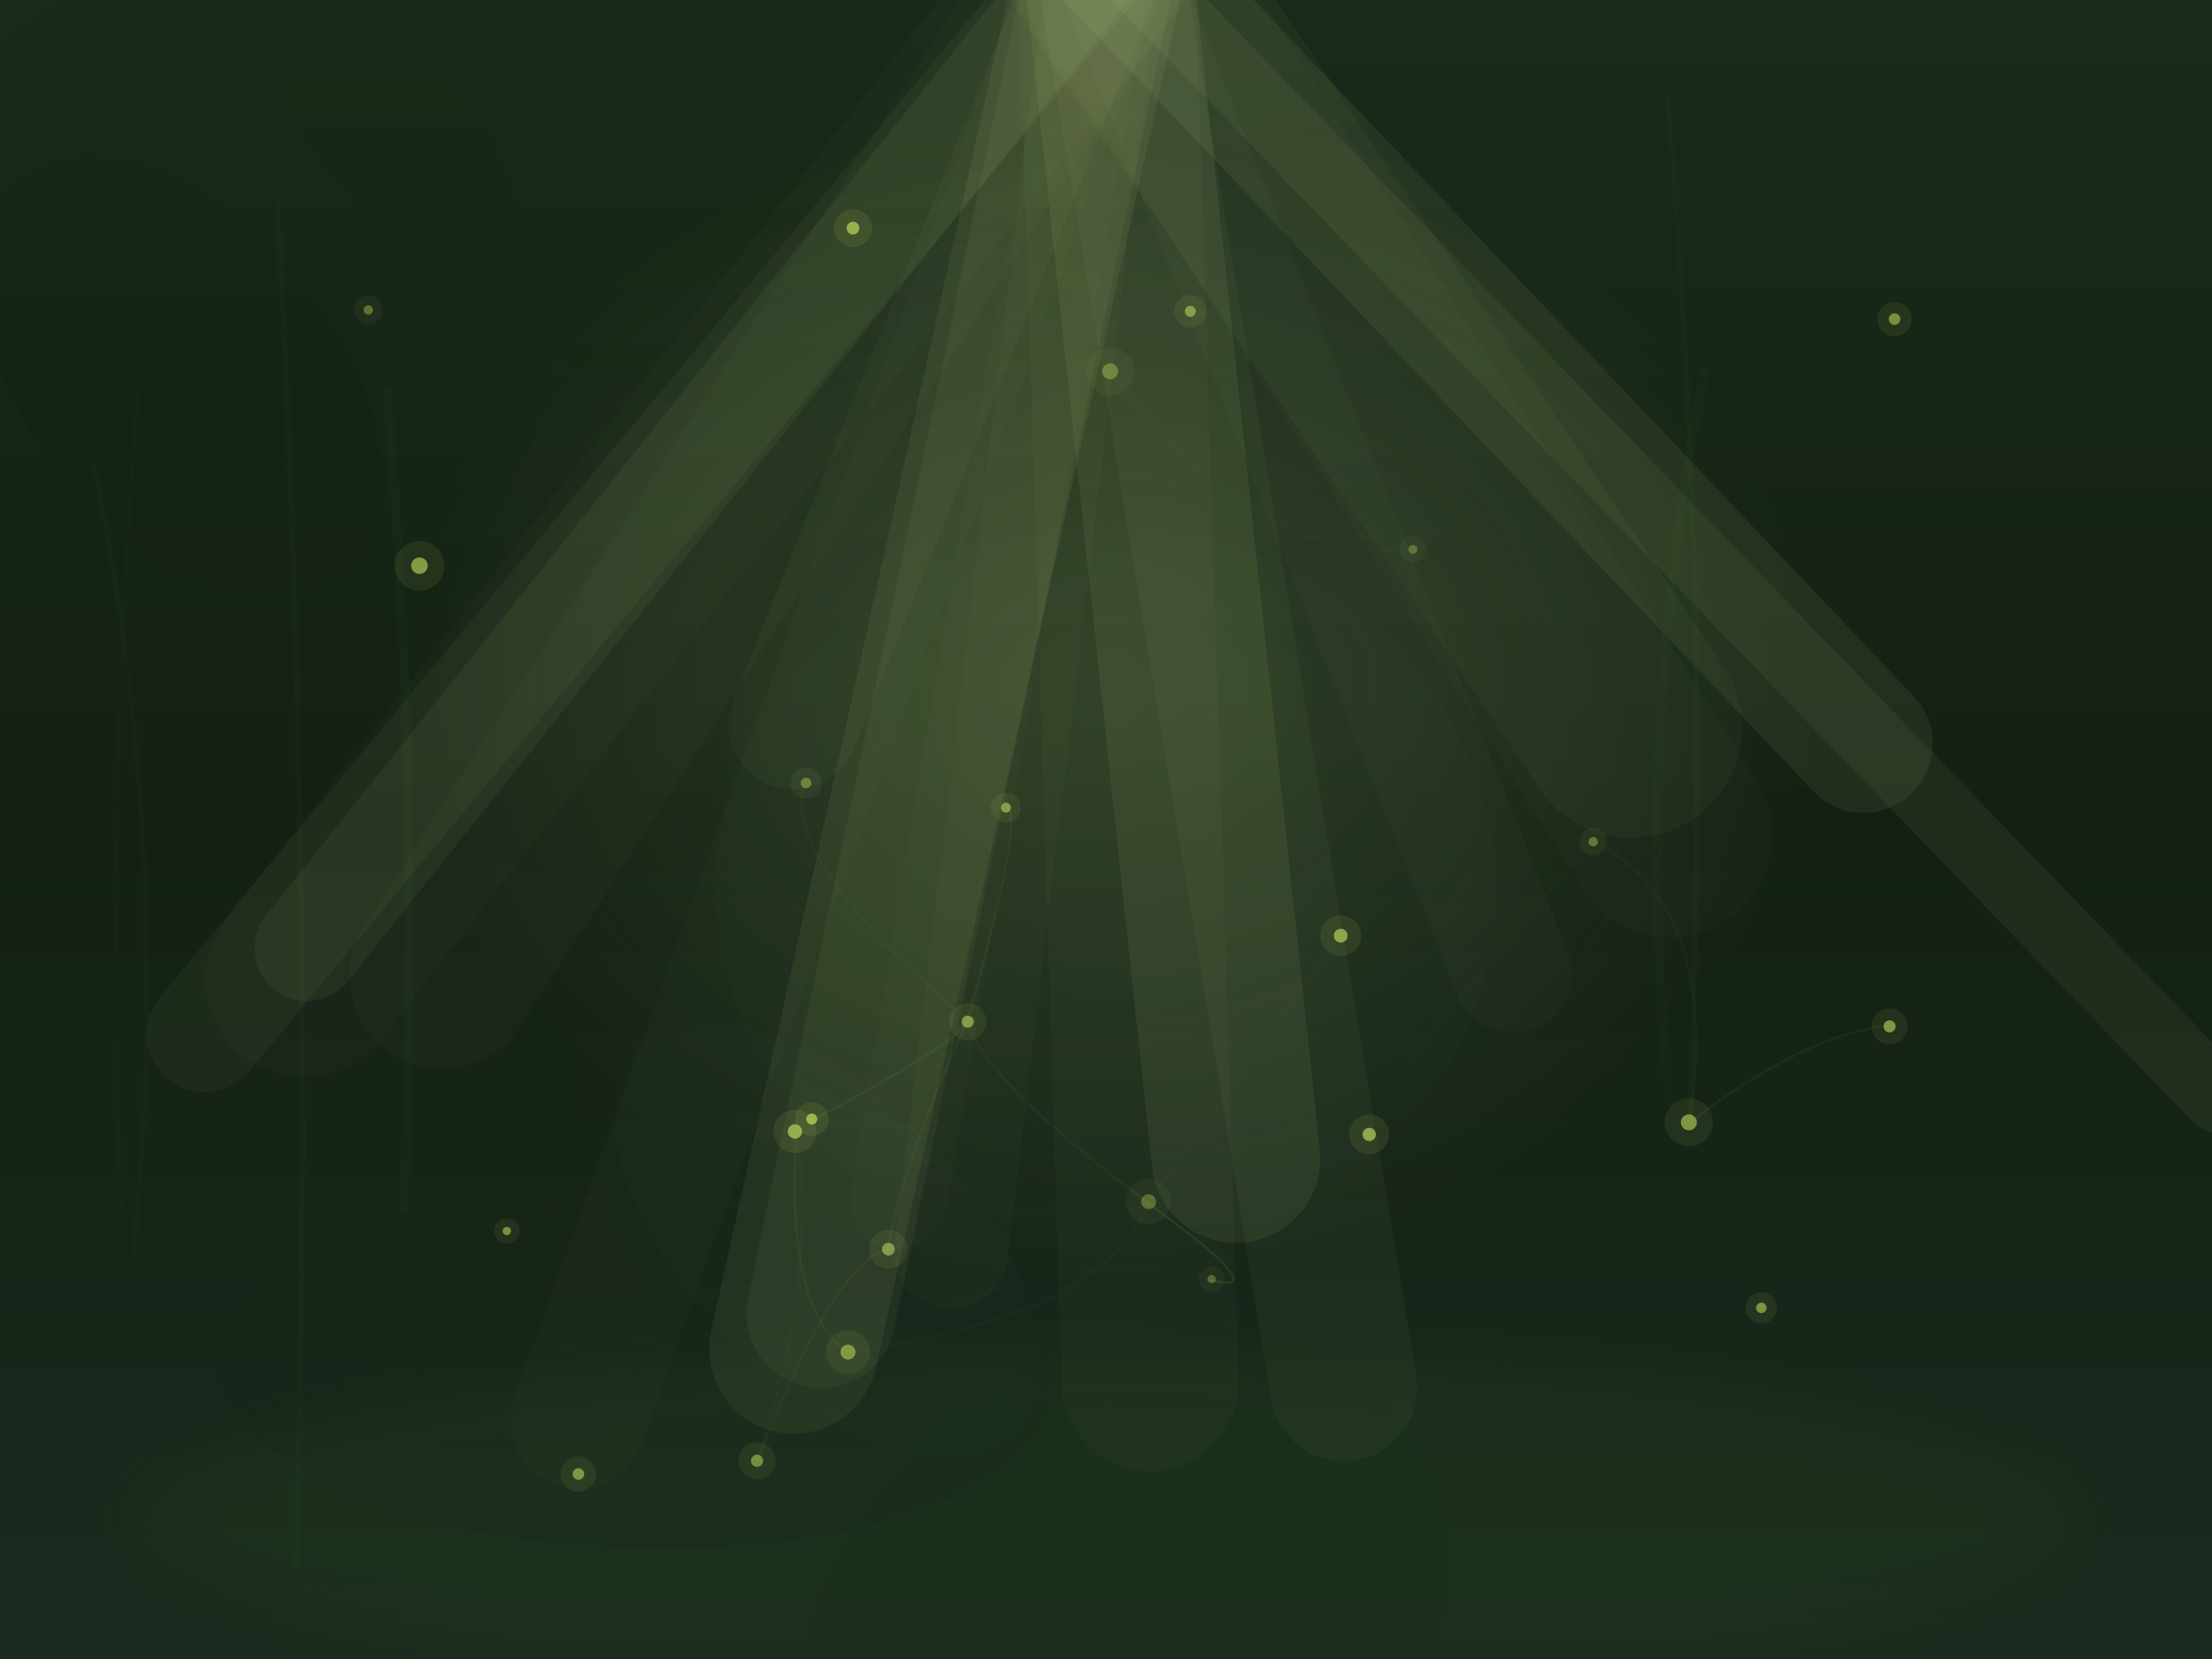
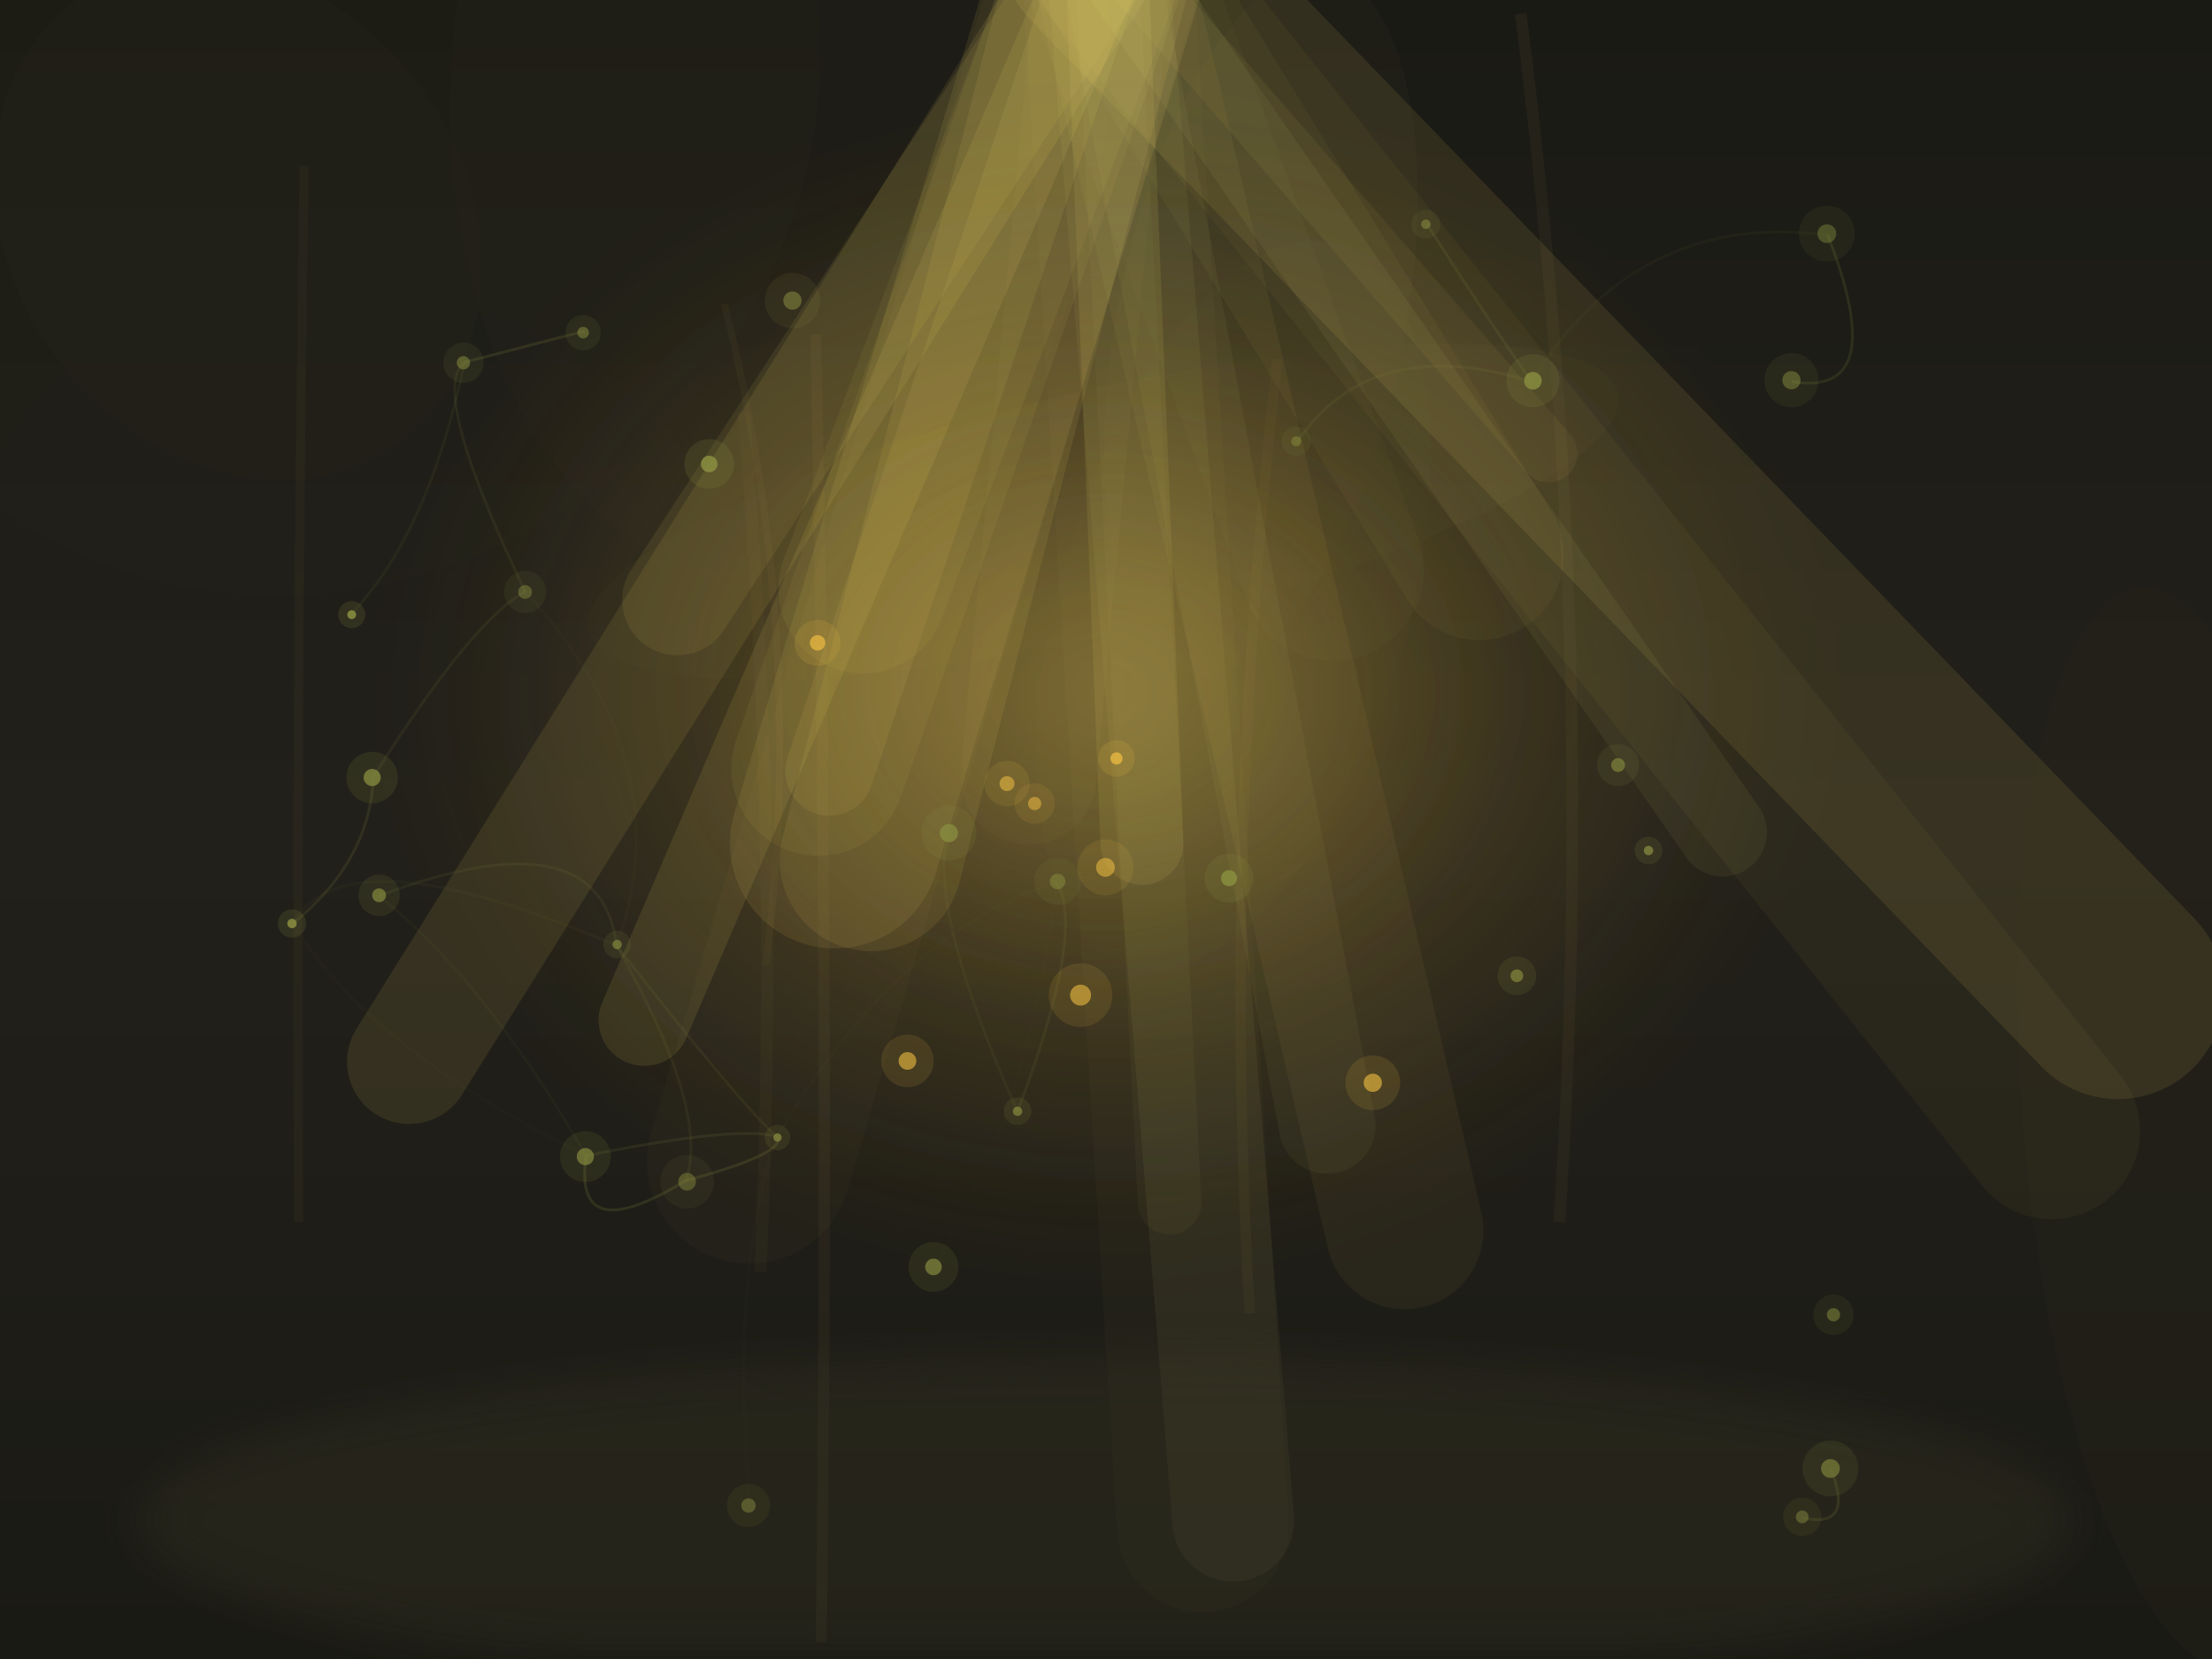
<svg xmlns="http://www.w3.org/2000/svg" viewBox="0 0 800 600" width="800" height="600">
  <defs>
    <linearGradient id="bg" x1="0" y1="0" x2="0" y2="1">
-       <stop offset="0%" stop-color="#1a2a1a" />
-       <stop offset="50%" stop-color="#142014" />
-       <stop offset="100%" stop-color="#1a2a1e" />
+       <stop offset="0%" stop-color="#1a1a14" />
+       <stop offset="50%" stop-color="#22201a" />
+       <stop offset="100%" stop-color="#1a1a14" />
    </linearGradient>
    <radialGradient id="glow1" cx="50%" cy="50%" r="50%">
-       <stop offset="0%" stop-color="#c8e080" stop-opacity="0.15" />
-       <stop offset="100%" stop-color="#c8e080" stop-opacity="0" />
+       <stop offset="0%" stop-color="#e8d060" stop-opacity="0.25" />
+       <stop offset="100%" stop-color="#b89b3e" stop-opacity="0" />
    </radialGradient>
    <radialGradient id="glow2" cx="50%" cy="50%" r="50%">
-       <stop offset="0%" stop-color="#5ba8c8" stop-opacity="0.1" />
-       <stop offset="100%" stop-color="#5ba8c8" stop-opacity="0" />
+       <stop offset="0%" stop-color="#b89b3e" stop-opacity="0.2" />
+       <stop offset="100%" stop-color="#b89b3e" stop-opacity="0" />
+     </radialGradient>
+     <radialGradient id="glowGold" cx="50%" cy="50%" r="50%">
+       <stop offset="0%" stop-color="#e8b840" stop-opacity="0.3" />
+       <stop offset="100%" stop-color="#e8b840" stop-opacity="0" />
    </radialGradient>
    <filter id="blur1">
      <feGaussianBlur stdDeviation="3" />
    </filter>
    <filter id="blur2">
      <feGaussianBlur stdDeviation="8" />
    </filter>
    <filter id="blur3">
      <feGaussianBlur stdDeviation="20" />
    </filter>
  </defs>
  <rect width="800" height="600" fill="url(#bg)" />
-   <ellipse cx="65" cy="135" rx="91" ry="56" fill="#142014" opacity="0.26" transform="rotate(50 65 135)" />
-   <ellipse cx="230" cy="498" rx="151" ry="62" fill="#142014" opacity="0.19" transform="rotate(2 230 498)" />
-   <ellipse cx="63" cy="154" rx="174" ry="128" fill="#142014" opacity="0.12" transform="rotate(104 63 154)" />
-   <ellipse cx="241" cy="29" rx="107" ry="167" fill="#142014" opacity="0.11" transform="rotate(301 241 29)" />
-   <ellipse cx="400" cy="322" rx="141" ry="132" fill="#1a2a1e" opacity="0.16" transform="rotate(1 400 322)" />
-   <ellipse cx="282" cy="342" rx="70" ry="147" fill="#142014" opacity="0.11" transform="rotate(189 282 342)" />
-   <ellipse cx="406" cy="593" rx="129" ry="102" fill="#142014" opacity="0.11" transform="rotate(139 406 593)" />
-   <ellipse cx="299" cy="448" rx="97" ry="51" fill="#1a2a1e" opacity="0.25" transform="rotate(226 299 448)" />
-   <path d="M617,132 Q590,266 604,400" stroke="#1a3a18" stroke-width="3.4" fill="none" opacity="0.18" />
-   <path d="M140,140 Q152,290 146,439" stroke="#1a3a18" stroke-width="3.4" fill="none" opacity="0.19" />
-   <path d="M50,140 Q38,289 44,437" stroke="#1a3a18" stroke-width="1.6" fill="none" opacity="0.11" />
-   <path d="M34,168 Q63,311 48,455" stroke="#1a3a18" stroke-width="1.8" fill="none" opacity="0.18" />
-   <path d="M603,34 Q619,221 611,407" stroke="#1a3a18" stroke-width="2.0" fill="none" opacity="0.23" />
-   <path d="M100,66 Q114,317 107,567" stroke="#1a3a18" stroke-width="2.2" fill="none" opacity="0.23" />
-   <line x1="400" y1="-20" x2="674" y2="269" stroke="#d4e890" stroke-width="50" opacity="0.071" stroke-linecap="round" />
-   <line x1="400" y1="-20" x2="416" y2="500" stroke="#d4e890" stroke-width="64" opacity="0.029" stroke-linecap="round" />
-   <line x1="400" y1="-20" x2="486" y2="502" stroke="#d4e890" stroke-width="53" opacity="0.041" stroke-linecap="round" />
-   <line x1="400" y1="-20" x2="111" y2="343" stroke="#d4e890" stroke-width="38" opacity="0.055" stroke-linecap="round" />
-   <line x1="400" y1="-20" x2="344" y2="453" stroke="#d4e890" stroke-width="41" opacity="0.027" stroke-linecap="round" />
-   <line x1="400" y1="-20" x2="590" y2="263" stroke="#d4e890" stroke-width="80" opacity="0.039" stroke-linecap="round" />
-   <line x1="400" y1="-20" x2="802" y2="397" stroke="#d4e890" stroke-width="25" opacity="0.057" stroke-linecap="round" />
-   <line x1="400" y1="-20" x2="287" y2="488" stroke="#d4e890" stroke-width="61" opacity="0.073" stroke-linecap="round" />
-   <line x1="400" y1="-20" x2="160" y2="353" stroke="#d4e890" stroke-width="67" opacity="0.027" stroke-linecap="round" />
-   <line x1="400" y1="-20" x2="74" y2="374" stroke="#d4e890" stroke-width="42" opacity="0.044" stroke-linecap="round" />
-   <line x1="400" y1="-20" x2="447" y2="419" stroke="#d4e890" stroke-width="61" opacity="0.072" stroke-linecap="round" />
-   <line x1="400" y1="-20" x2="297" y2="475" stroke="#d4e890" stroke-width="54" opacity="0.051" stroke-linecap="round" />
-   <line x1="400" y1="-20" x2="325" y2="434" stroke="#f0f4c0" stroke-width="35" opacity="0.012" stroke-linecap="round" />
-   <line x1="400" y1="-20" x2="547" y2="352" stroke="#f0f4c0" stroke-width="43" opacity="0.021" stroke-linecap="round" />
-   <line x1="400" y1="-20" x2="287" y2="262" stroke="#f0f4c0" stroke-width="47" opacity="0.030" stroke-linecap="round" />
-   <line x1="400" y1="-20" x2="209" y2="514" stroke="#f0f4c0" stroke-width="49" opacity="0.012" stroke-linecap="round" />
-   <line x1="400" y1="-20" x2="604" y2="302" stroke="#f0f4c0" stroke-width="74" opacity="0.019" stroke-linecap="round" />
-   <line x1="400" y1="-20" x2="110" y2="354" stroke="#f0f4c0" stroke-width="71" opacity="0.016" stroke-linecap="round" />
-   <ellipse cx="400" cy="250" rx="250" ry="200" fill="url(#glow1)" filter="url(#blur3)" />
-   <path d="M308,82 Q353,88 431,113" stroke="#8abf40" stroke-width="0.8" fill="none" opacity="0.024" />
-   <path d="M611,406 Q623,328 576,304" stroke="#8abf40" stroke-width="0.8" fill="none" opacity="0.043" />
-   <path d="M611,406 Q653,374 683,371" stroke="#8abf40" stroke-width="0.8" fill="none" opacity="0.070" />
-   <path d="M576,304 Q498,393 495,410" stroke="#8abf40" stroke-width="0.8" fill="none" opacity="0.017" />
-   <path d="M183,445 Q241,413 321,452" stroke="#8abf40" stroke-width="0.8" fill="none" opacity="0.012" />
-   <path d="M321,452 Q328,416 350,369" stroke="#8abf40" stroke-width="0.8" fill="none" opacity="0.063" />
-   <path d="M321,452 Q302,456 274,528" stroke="#8abf40" stroke-width="0.8" fill="none" opacity="0.060" />
-   <path d="M415,435 Q400,476 307,489" stroke="#8abf40" stroke-width="0.8" fill="none" opacity="0.028" />
-   <path d="M415,435 Q393,411 294,405" stroke="#8abf40" stroke-width="0.8" fill="none" opacity="0.025" />
-   <path d="M415,435 Q462,469 438,463" stroke="#8abf40" stroke-width="0.8" fill="none" opacity="0.114" />
-   <path d="M415,435 Q451,386 485,338" stroke="#8abf40" stroke-width="0.8" fill="none" opacity="0.031" />
-   <path d="M415,435 Q354,389 350,369" stroke="#8abf40" stroke-width="0.8" fill="none" opacity="0.058" />
-   <path d="M307,489 Q381,449 438,463" stroke="#8abf40" stroke-width="0.8" fill="none" opacity="0.016" />
-   <path d="M307,489 Q284,475 288,409" stroke="#8abf40" stroke-width="0.8" fill="none" opacity="0.068" />
-   <path d="M294,405 Q347,377 350,369" stroke="#8abf40" stroke-width="0.8" fill="none" opacity="0.084" />
-   <path d="M402,134 Q454,204 511,199" stroke="#8abf40" stroke-width="0.8" fill="none" opacity="0.023" />
-   <path d="M485,338 Q508,278 511,199" stroke="#8abf40" stroke-width="0.8" fill="none" opacity="0.008" />
-   <path d="M350,369 Q371,293 364,292" stroke="#8abf40" stroke-width="0.8" fill="none" opacity="0.071" />
-   <path d="M350,369 Q282,311 291,283" stroke="#8abf40" stroke-width="0.8" fill="none" opacity="0.046" />
-   <path d="M274,528 Q296,462 288,409" stroke="#8abf40" stroke-width="0.8" fill="none" opacity="0.030" />
-   <circle cx="308.5" cy="82.5" r="2.3" fill="#c8e060" opacity="0.66" />
-   <circle cx="308.5" cy="82.5" r="6.9" fill="#c8e060" opacity="0.098" />
-   <circle cx="610.8" cy="405.9" r="2.9" fill="#c8e060" opacity="0.56" />
-   <circle cx="610.8" cy="405.9" r="8.7" fill="#c8e060" opacity="0.083" />
-   <circle cx="576.2" cy="304.4" r="1.7" fill="#c8e060" opacity="0.38" />
-   <circle cx="576.2" cy="304.4" r="5.0" fill="#c8e060" opacity="0.057" />
-   <circle cx="183.3" cy="445.2" r="1.5" fill="#c8e060" opacity="0.52" />
-   <circle cx="183.3" cy="445.2" r="4.6" fill="#c8e060" opacity="0.078" />
-   <circle cx="321.3" cy="451.8" r="2.3" fill="#c8e060" opacity="0.54" />
-   <circle cx="321.3" cy="451.8" r="7.0" fill="#c8e060" opacity="0.082" />
-   <circle cx="151.7" cy="204.6" r="3.0" fill="#c8e060" opacity="0.59" />
-   <circle cx="151.7" cy="204.6" r="9.0" fill="#c8e060" opacity="0.088" />
-   <circle cx="415.4" cy="434.6" r="2.7" fill="#c8e060" opacity="0.33" />
-   <circle cx="415.4" cy="434.6" r="8.2" fill="#c8e060" opacity="0.049" />
-   <circle cx="683.4" cy="371.2" r="2.2" fill="#c8e060" opacity="0.57" />
-   <circle cx="683.4" cy="371.2" r="6.5" fill="#c8e060" opacity="0.086" />
-   <circle cx="306.7" cy="489.0" r="2.7" fill="#c8e060" opacity="0.56" />
-   <circle cx="306.7" cy="489.0" r="8.0" fill="#c8e060" opacity="0.083" />
-   <circle cx="209.2" cy="533.1" r="2.1" fill="#c8e060" opacity="0.66" />
-   <circle cx="209.2" cy="533.1" r="6.4" fill="#c8e060" opacity="0.100" />
-   <circle cx="133.2" cy="112.1" r="1.7" fill="#c8e060" opacity="0.37" />
-   <circle cx="133.2" cy="112.1" r="5.2" fill="#c8e060" opacity="0.055" />
-   <circle cx="293.6" cy="404.7" r="2.0" fill="#c8e060" opacity="0.68" />
-   <circle cx="293.6" cy="404.7" r="6.1" fill="#c8e060" opacity="0.101" />
-   <circle cx="637.0" cy="473.0" r="1.9" fill="#c8e060" opacity="0.55" />
-   <circle cx="637.0" cy="473.0" r="5.6" fill="#c8e060" opacity="0.083" />
-   <circle cx="430.5" cy="112.6" r="2.0" fill="#c8e060" opacity="0.51" />
-   <circle cx="430.5" cy="112.6" r="5.9" fill="#c8e060" opacity="0.077" />
-   <circle cx="401.5" cy="134.3" r="2.9" fill="#c8e060" opacity="0.36" />
-   <circle cx="401.5" cy="134.3" r="8.7" fill="#c8e060" opacity="0.054" />
-   <circle cx="495.2" cy="410.3" r="2.4" fill="#c8e060" opacity="0.64" />
-   <circle cx="495.2" cy="410.3" r="7.2" fill="#c8e060" opacity="0.096" />
-   <circle cx="438.2" cy="462.6" r="1.5" fill="#c8e060" opacity="0.32" />
-   <circle cx="438.2" cy="462.6" r="4.6" fill="#c8e060" opacity="0.048" />
-   <circle cx="484.9" cy="338.4" r="2.5" fill="#c8e060" opacity="0.61" />
-   <circle cx="484.9" cy="338.4" r="7.4" fill="#c8e060" opacity="0.091" />
-   <circle cx="350.0" cy="369.5" r="2.2" fill="#c8e060" opacity="0.55" />
-   <circle cx="350.0" cy="369.5" r="6.7" fill="#c8e060" opacity="0.083" />
-   <circle cx="273.8" cy="528.3" r="2.2" fill="#c8e060" opacity="0.62" />
-   <circle cx="273.8" cy="528.3" r="6.7" fill="#c8e060" opacity="0.093" />
-   <circle cx="511.0" cy="198.7" r="1.6" fill="#c8e060" opacity="0.32" />
-   <circle cx="511.0" cy="198.7" r="4.8" fill="#c8e060" opacity="0.049" />
-   <circle cx="363.8" cy="292.1" r="1.8" fill="#c8e060" opacity="0.54" />
-   <circle cx="363.8" cy="292.1" r="5.4" fill="#c8e060" opacity="0.081" />
-   <circle cx="287.5" cy="409.2" r="2.6" fill="#c8e060" opacity="0.64" />
-   <circle cx="287.5" cy="409.2" r="7.8" fill="#c8e060" opacity="0.097" />
-   <circle cx="685.2" cy="115.4" r="2.1" fill="#c8e060" opacity="0.52" />
-   <circle cx="685.2" cy="115.4" r="6.2" fill="#c8e060" opacity="0.079" />
-   <circle cx="291.5" cy="283.2" r="1.9" fill="#c8e060" opacity="0.40" />
-   <circle cx="291.5" cy="283.2" r="5.7" fill="#c8e060" opacity="0.060" />
-   <ellipse cx="400" cy="550" rx="350" ry="60" fill="#2a4a20" opacity="0.2" filter="url(#blur2)" />
+   <ellipse cx="113" cy="30" rx="191" ry="178" fill="#28261c" opacity="0.16" transform="rotate(312 113 30)" />
+   <ellipse cx="128" cy="196" rx="132" ry="90" fill="#22201a" opacity="0.22" transform="rotate(185 128 196)" />
+   <ellipse cx="399" cy="185" rx="44" ry="191" fill="#28261c" opacity="0.34" transform="rotate(77 399 185)" />
+   <ellipse cx="282" cy="30" rx="119" ry="181" fill="#28261c" opacity="0.17" transform="rotate(3 282 30)" />
+   <ellipse cx="86" cy="80" rx="82" ry="99" fill="#28261c" opacity="0.19" transform="rotate(144 86 80)" />
+   <ellipse cx="456" cy="117" rx="129" ry="52" fill="#28261c" opacity="0.29" transform="rotate(101 456 117)" />
+   <ellipse cx="791" cy="408" rx="59" ry="196" fill="#28261c" opacity="0.19" transform="rotate(355 791 408)" />
+   <ellipse cx="446" cy="219" rx="63" ry="136" fill="#28261c" opacity="0.23" transform="rotate(16 446 219)" />
+   <path d="M110,60 Q107,251 108,442" stroke="#3a3422" stroke-width="3.3" fill="none" opacity="0.27" />
+   <path d="M262,110 Q292,230 277,349" stroke="#3a3422" stroke-width="2.5" fill="none" opacity="0.30" />
+   <path d="M269,149 Q282,304 275,460" stroke="#3a3422" stroke-width="4.4" fill="none" opacity="0.21" />
+   <path d="M295,121 Q300,358 297,594" stroke="#3a3422" stroke-width="4.0" fill="none" opacity="0.31" />
+   <path d="M550,5 Q578,224 564,442" stroke="#3a3422" stroke-width="4.2" fill="none" opacity="0.31" />
+   <path d="M462,130 Q442,302 452,475" stroke="#3a3422" stroke-width="3.7" fill="none" opacity="0.28" />
+   <line x1="400" y1="-20" x2="535" y2="201" stroke="#e8d060" stroke-width="61" opacity="0.043" stroke-linecap="round" />
+   <line x1="400" y1="-20" x2="560" y2="164" stroke="#e8d060" stroke-width="21" opacity="0.065" stroke-linecap="round" />
+   <line x1="400" y1="-20" x2="148" y2="384" stroke="#e8d060" stroke-width="45" opacity="0.102" stroke-linecap="round" />
+   <line x1="400" y1="-20" x2="742" y2="409" stroke="#e8d060" stroke-width="64" opacity="0.045" stroke-linecap="round" />
+   <line x1="400" y1="-20" x2="245" y2="217" stroke="#e8d060" stroke-width="40" opacity="0.093" stroke-linecap="round" />
+   <line x1="400" y1="-20" x2="413" y2="305" stroke="#e8d060" stroke-width="30" opacity="0.113" stroke-linecap="round" />
+   <line x1="400" y1="-20" x2="315" y2="311" stroke="#e8d060" stroke-width="66" opacity="0.098" stroke-linecap="round" />
+   <line x1="400" y1="-20" x2="508" y2="445" stroke="#e8d060" stroke-width="57" opacity="0.055" stroke-linecap="round" />
+   <line x1="400" y1="-20" x2="233" y2="369" stroke="#e8d060" stroke-width="33" opacity="0.118" stroke-linecap="round" />
+   <line x1="400" y1="-20" x2="300" y2="279" stroke="#e8d060" stroke-width="32" opacity="0.096" stroke-linecap="round" />
+   <line x1="400" y1="-20" x2="302" y2="305" stroke="#e8d060" stroke-width="76" opacity="0.104" stroke-linecap="round" />
+   <line x1="400" y1="-20" x2="312" y2="213" stroke="#e8d060" stroke-width="61" opacity="0.070" stroke-linecap="round" />
+   <line x1="400" y1="-20" x2="766" y2="359" stroke="#e8d060" stroke-width="77" opacity="0.104" stroke-linecap="round" />
+   <line x1="400" y1="-20" x2="296" y2="278" stroke="#e8d060" stroke-width="63" opacity="0.068" stroke-linecap="round" />
+   <line x1="400" y1="-20" x2="372" y2="281" stroke="#f0e880" stroke-width="49" opacity="0.028" stroke-linecap="round" />
+   <line x1="400" y1="-20" x2="435" y2="552" stroke="#f0e880" stroke-width="62" opacity="0.025" stroke-linecap="round" />
+   <line x1="400" y1="-20" x2="480" y2="407" stroke="#f0e880" stroke-width="35" opacity="0.047" stroke-linecap="round" />
+   <line x1="400" y1="-20" x2="423" y2="435" stroke="#f0e880" stroke-width="23" opacity="0.037" stroke-linecap="round" />
+   <line x1="400" y1="-20" x2="482" y2="206" stroke="#f0e880" stroke-width="66" opacity="0.020" stroke-linecap="round" />
+   <line x1="400" y1="-20" x2="446" y2="550" stroke="#f0e880" stroke-width="44" opacity="0.057" stroke-linecap="round" />
+   <line x1="400" y1="-20" x2="623" y2="301" stroke="#f0e880" stroke-width="32" opacity="0.059" stroke-linecap="round" />
+   <line x1="400" y1="-20" x2="271" y2="420" stroke="#f0e880" stroke-width="74" opacity="0.024" stroke-linecap="round" />
+   <ellipse cx="400" cy="250" rx="250" ry="200" fill="url(#glowGold)" filter="url(#blur3)" />
+   <ellipse cx="400" cy="250" rx="150" ry="120" fill="url(#glow1)" filter="url(#blur3)" />
+   <path d="M648,138 Q684,144 661,85" stroke="#8a9040" stroke-width="1" fill="none" opacity="0.159" />
+   <path d="M652,549 Q671,553 662,531" stroke="#8a9040" stroke-width="1" fill="none" opacity="0.216" />
+   <path d="M106,334 Q133,379 212,418" stroke="#8a9040" stroke-width="1" fill="none" opacity="0.024" />
+   <path d="M106,334 Q125,300 223,342" stroke="#8a9040" stroke-width="1" fill="none" opacity="0.053" />
+   <path d="M106,334 Q134,311 135,281" stroke="#8a9040" stroke-width="1" fill="none" opacity="0.150" />
+   <path d="M271,545 Q264,460 281,411" stroke="#8a9040" stroke-width="1" fill="none" opacity="0.027" />
+   <path d="M168,131 Q214,119 211,120" stroke="#8a9040" stroke-width="1" fill="none" opacity="0.176" />
+   <path d="M168,131 Q155,141 190,214" stroke="#8a9040" stroke-width="1" fill="none" opacity="0.107" />
+   <path d="M168,131 Q155,193 127,222" stroke="#8a9040" stroke-width="1" fill="none" opacity="0.084" />
+   <path d="M212,418 Q266,407 281,411" stroke="#8a9040" stroke-width="1" fill="none" opacity="0.134" />
+   <path d="M212,418 Q207,452 248,427" stroke="#8a9040" stroke-width="1" fill="none" opacity="0.187" />
+   <path d="M212,418 Q175,354 137,324" stroke="#8a9040" stroke-width="1" fill="none" opacity="0.049" />
+   <path d="M554,138 Q543,123 516,81" stroke="#8a9040" stroke-width="1" fill="none" opacity="0.136" />
+   <path d="M554,138 Q496,120 469,160" stroke="#8a9040" stroke-width="1" fill="none" opacity="0.103" />
+   <path d="M554,138 Q592,76 661,85" stroke="#8a9040" stroke-width="1" fill="none" opacity="0.052" />
+   <path d="M281,411 Q325,337 382,319" stroke="#8a9040" stroke-width="1" fill="none" opacity="0.021" />
+   <path d="M281,411 Q285,417 248,427" stroke="#8a9040" stroke-width="1" fill="none" opacity="0.189" />
+   <path d="M281,411 Q269,401 223,342" stroke="#8a9040" stroke-width="1" fill="none" opacity="0.099" />
+   <path d="M343,301 Q335,328 368,402" stroke="#8a9040" stroke-width="1" fill="none" opacity="0.077" />
+   <path d="M382,319 Q393,336 368,402" stroke="#8a9040" stroke-width="1" fill="none" opacity="0.109" />
+   <path d="M382,319 Q374,397 338,458" stroke="#8a9040" stroke-width="1" fill="none" opacity="0.006" />
+   <path d="M248,427 Q257,402 223,342" stroke="#8a9040" stroke-width="1" fill="none" opacity="0.101" />
+   <path d="M137,324 Q217,294 223,342" stroke="#8a9040" stroke-width="1" fill="none" opacity="0.103" />
+   <path d="M190,214 Q247,276 223,342" stroke="#8a9040" stroke-width="1" fill="none" opacity="0.030" />
+   <path d="M190,214 Q171,224 135,281" stroke="#8a9040" stroke-width="1" fill="none" opacity="0.105" />
+   <circle cx="444.5" cy="317.6" r="2.9" fill="#8a9040" opacity="0.82" />
+   <circle cx="444.5" cy="317.6" r="8.8" fill="#8a9040" opacity="0.164" />
+   <circle cx="647.9" cy="137.5" r="3.3" fill="#8a9040" opacity="0.48" />
+   <circle cx="647.9" cy="137.5" r="9.8" fill="#8a9040" opacity="0.096" />
+   <circle cx="651.8" cy="548.6" r="2.3" fill="#8a9040" opacity="0.62" />
+   <circle cx="651.8" cy="548.6" r="6.9" fill="#8a9040" opacity="0.125" />
+   <circle cx="662.0" cy="531.1" r="3.4" fill="#8a9040" opacity="0.79" />
+   <circle cx="662.0" cy="531.1" r="10.1" fill="#8a9040" opacity="0.159" />
+   <circle cx="105.6" cy="334.0" r="1.7" fill="#8a9040" opacity="0.84" />
+   <circle cx="105.6" cy="334.0" r="5.1" fill="#8a9040" opacity="0.168" />
+   <circle cx="270.7" cy="544.5" r="2.6" fill="#8a9040" opacity="0.62" />
+   <circle cx="270.7" cy="544.5" r="7.8" fill="#8a9040" opacity="0.124" />
+   <circle cx="663.1" cy="475.5" r="2.4" fill="#8a9040" opacity="0.49" />
+   <circle cx="663.1" cy="475.5" r="7.3" fill="#8a9040" opacity="0.097" />
+   <circle cx="167.6" cy="131.2" r="2.4" fill="#8a9040" opacity="0.52" />
+   <circle cx="167.6" cy="131.2" r="7.3" fill="#8a9040" opacity="0.103" />
+   <circle cx="211.7" cy="418.3" r="3.1" fill="#8a9040" opacity="0.66" />
+   <circle cx="211.7" cy="418.3" r="9.2" fill="#8a9040" opacity="0.131" />
+   <circle cx="554.4" cy="137.7" r="3.2" fill="#8a9040" opacity="0.80" />
+   <circle cx="554.4" cy="137.7" r="9.6" fill="#8a9040" opacity="0.161" />
+   <circle cx="596.2" cy="307.6" r="1.7" fill="#8a9040" opacity="0.70" />
+   <circle cx="596.2" cy="307.6" r="5.0" fill="#8a9040" opacity="0.140" />
+   <circle cx="210.9" cy="120.3" r="2.1" fill="#8a9040" opacity="0.51" />
+   <circle cx="210.9" cy="120.3" r="6.4" fill="#8a9040" opacity="0.102" />
+   <circle cx="256.5" cy="167.8" r="3.0" fill="#8a9040" opacity="0.83" />
+   <circle cx="256.5" cy="167.8" r="9.0" fill="#8a9040" opacity="0.166" />
+   <circle cx="281.2" cy="411.4" r="1.5" fill="#8a9040" opacity="0.69" />
+   <circle cx="281.2" cy="411.4" r="4.6" fill="#8a9040" opacity="0.139" />
+   <circle cx="515.7" cy="81.1" r="1.7" fill="#8a9040" opacity="0.54" />
+   <circle cx="515.7" cy="81.1" r="5.2" fill="#8a9040" opacity="0.108" />
+   <circle cx="343.2" cy="301.3" r="3.3" fill="#8a9040" opacity="0.72" />
+   <circle cx="343.2" cy="301.3" r="9.9" fill="#8a9040" opacity="0.143" />
+   <circle cx="286.6" cy="108.7" r="3.3" fill="#8a9040" opacity="0.53" />
+   <circle cx="286.6" cy="108.7" r="10.0" fill="#8a9040" opacity="0.107" />
+   <circle cx="468.8" cy="159.6" r="1.8" fill="#8a9040" opacity="0.47" />
+   <circle cx="468.8" cy="159.6" r="5.3" fill="#8a9040" opacity="0.094" />
+   <circle cx="548.6" cy="352.9" r="2.3" fill="#8a9040" opacity="0.65" />
+   <circle cx="548.6" cy="352.9" r="7.0" fill="#8a9040" opacity="0.129" />
+   <circle cx="382.5" cy="318.8" r="2.8" fill="#8a9040" opacity="0.50" />
+   <circle cx="382.5" cy="318.8" r="8.5" fill="#8a9040" opacity="0.100" />
+   <circle cx="248.5" cy="427.4" r="3.2" fill="#8a9040" opacity="0.44" />
+   <circle cx="248.5" cy="427.4" r="9.7" fill="#8a9040" opacity="0.087" />
+   <circle cx="368.0" cy="401.9" r="1.7" fill="#8a9040" opacity="0.65" />
+   <circle cx="368.0" cy="401.9" r="5.0" fill="#8a9040" opacity="0.131" />
+   <circle cx="137.1" cy="323.8" r="2.5" fill="#8a9040" opacity="0.66" />
+   <circle cx="137.1" cy="323.8" r="7.5" fill="#8a9040" opacity="0.132" />
+   <circle cx="189.9" cy="214.1" r="2.5" fill="#8a9040" opacity="0.45" />
+   <circle cx="189.9" cy="214.1" r="7.6" fill="#8a9040" opacity="0.090" />
+   <circle cx="223.2" cy="341.6" r="1.7" fill="#8a9040" opacity="0.63" />
+   <circle cx="223.2" cy="341.6" r="5.0" fill="#8a9040" opacity="0.126" />
+   <circle cx="585.2" cy="276.7" r="2.5" fill="#8a9040" opacity="0.61" />
+   <circle cx="585.2" cy="276.7" r="7.6" fill="#8a9040" opacity="0.121" />
+   <circle cx="134.6" cy="281.2" r="3.1" fill="#8a9040" opacity="0.73" />
+   <circle cx="134.6" cy="281.2" r="9.3" fill="#8a9040" opacity="0.145" />
+   <circle cx="337.6" cy="458.2" r="3.0" fill="#8a9040" opacity="0.66" />
+   <circle cx="337.6" cy="458.2" r="9.0" fill="#8a9040" opacity="0.132" />
+   <circle cx="127.2" cy="222.3" r="1.6" fill="#8a9040" opacity="0.85" />
+   <circle cx="127.2" cy="222.3" r="4.9" fill="#8a9040" opacity="0.169" />
+   <circle cx="660.7" cy="84.5" r="3.4" fill="#8a9040" opacity="0.41" />
+   <circle cx="660.7" cy="84.5" r="10.1" fill="#8a9040" opacity="0.083" />
+   <circle cx="364.2" cy="283.4" r="2.7" fill="#e8b840" opacity="0.58" />
+   <circle cx="364.2" cy="283.4" r="8.2" fill="#e8b840" opacity="0.116" />
+   <circle cx="403.8" cy="274.3" r="2.2" fill="#e8b840" opacity="0.79" />
+   <circle cx="403.8" cy="274.3" r="6.6" fill="#e8b840" opacity="0.159" />
+   <circle cx="390.8" cy="359.9" r="3.8" fill="#e8b840" opacity="0.61" />
+   <circle cx="390.8" cy="359.9" r="11.5" fill="#e8b840" opacity="0.122" />
+   <circle cx="374.2" cy="290.6" r="2.4" fill="#e8b840" opacity="0.54" />
+   <circle cx="374.2" cy="290.6" r="7.3" fill="#e8b840" opacity="0.109" />
+   <circle cx="328.2" cy="383.7" r="3.2" fill="#e8b840" opacity="0.63" />
+   <circle cx="328.2" cy="383.7" r="9.5" fill="#e8b840" opacity="0.125" />
+   <circle cx="295.7" cy="232.5" r="2.8" fill="#e8b840" opacity="0.75" />
+   <circle cx="295.7" cy="232.5" r="8.3" fill="#e8b840" opacity="0.150" />
+   <circle cx="399.8" cy="313.7" r="3.4" fill="#e8b840" opacity="0.58" />
+   <circle cx="399.8" cy="313.7" r="10.1" fill="#e8b840" opacity="0.115" />
+   <circle cx="496.5" cy="391.6" r="3.3" fill="#e8b840" opacity="0.65" />
+   <circle cx="496.5" cy="391.6" r="9.9" fill="#e8b840" opacity="0.129" />
+   <ellipse cx="400" cy="550" rx="350" ry="60" fill="#3a3828" opacity="0.3" filter="url(#blur2)" />
</svg>
